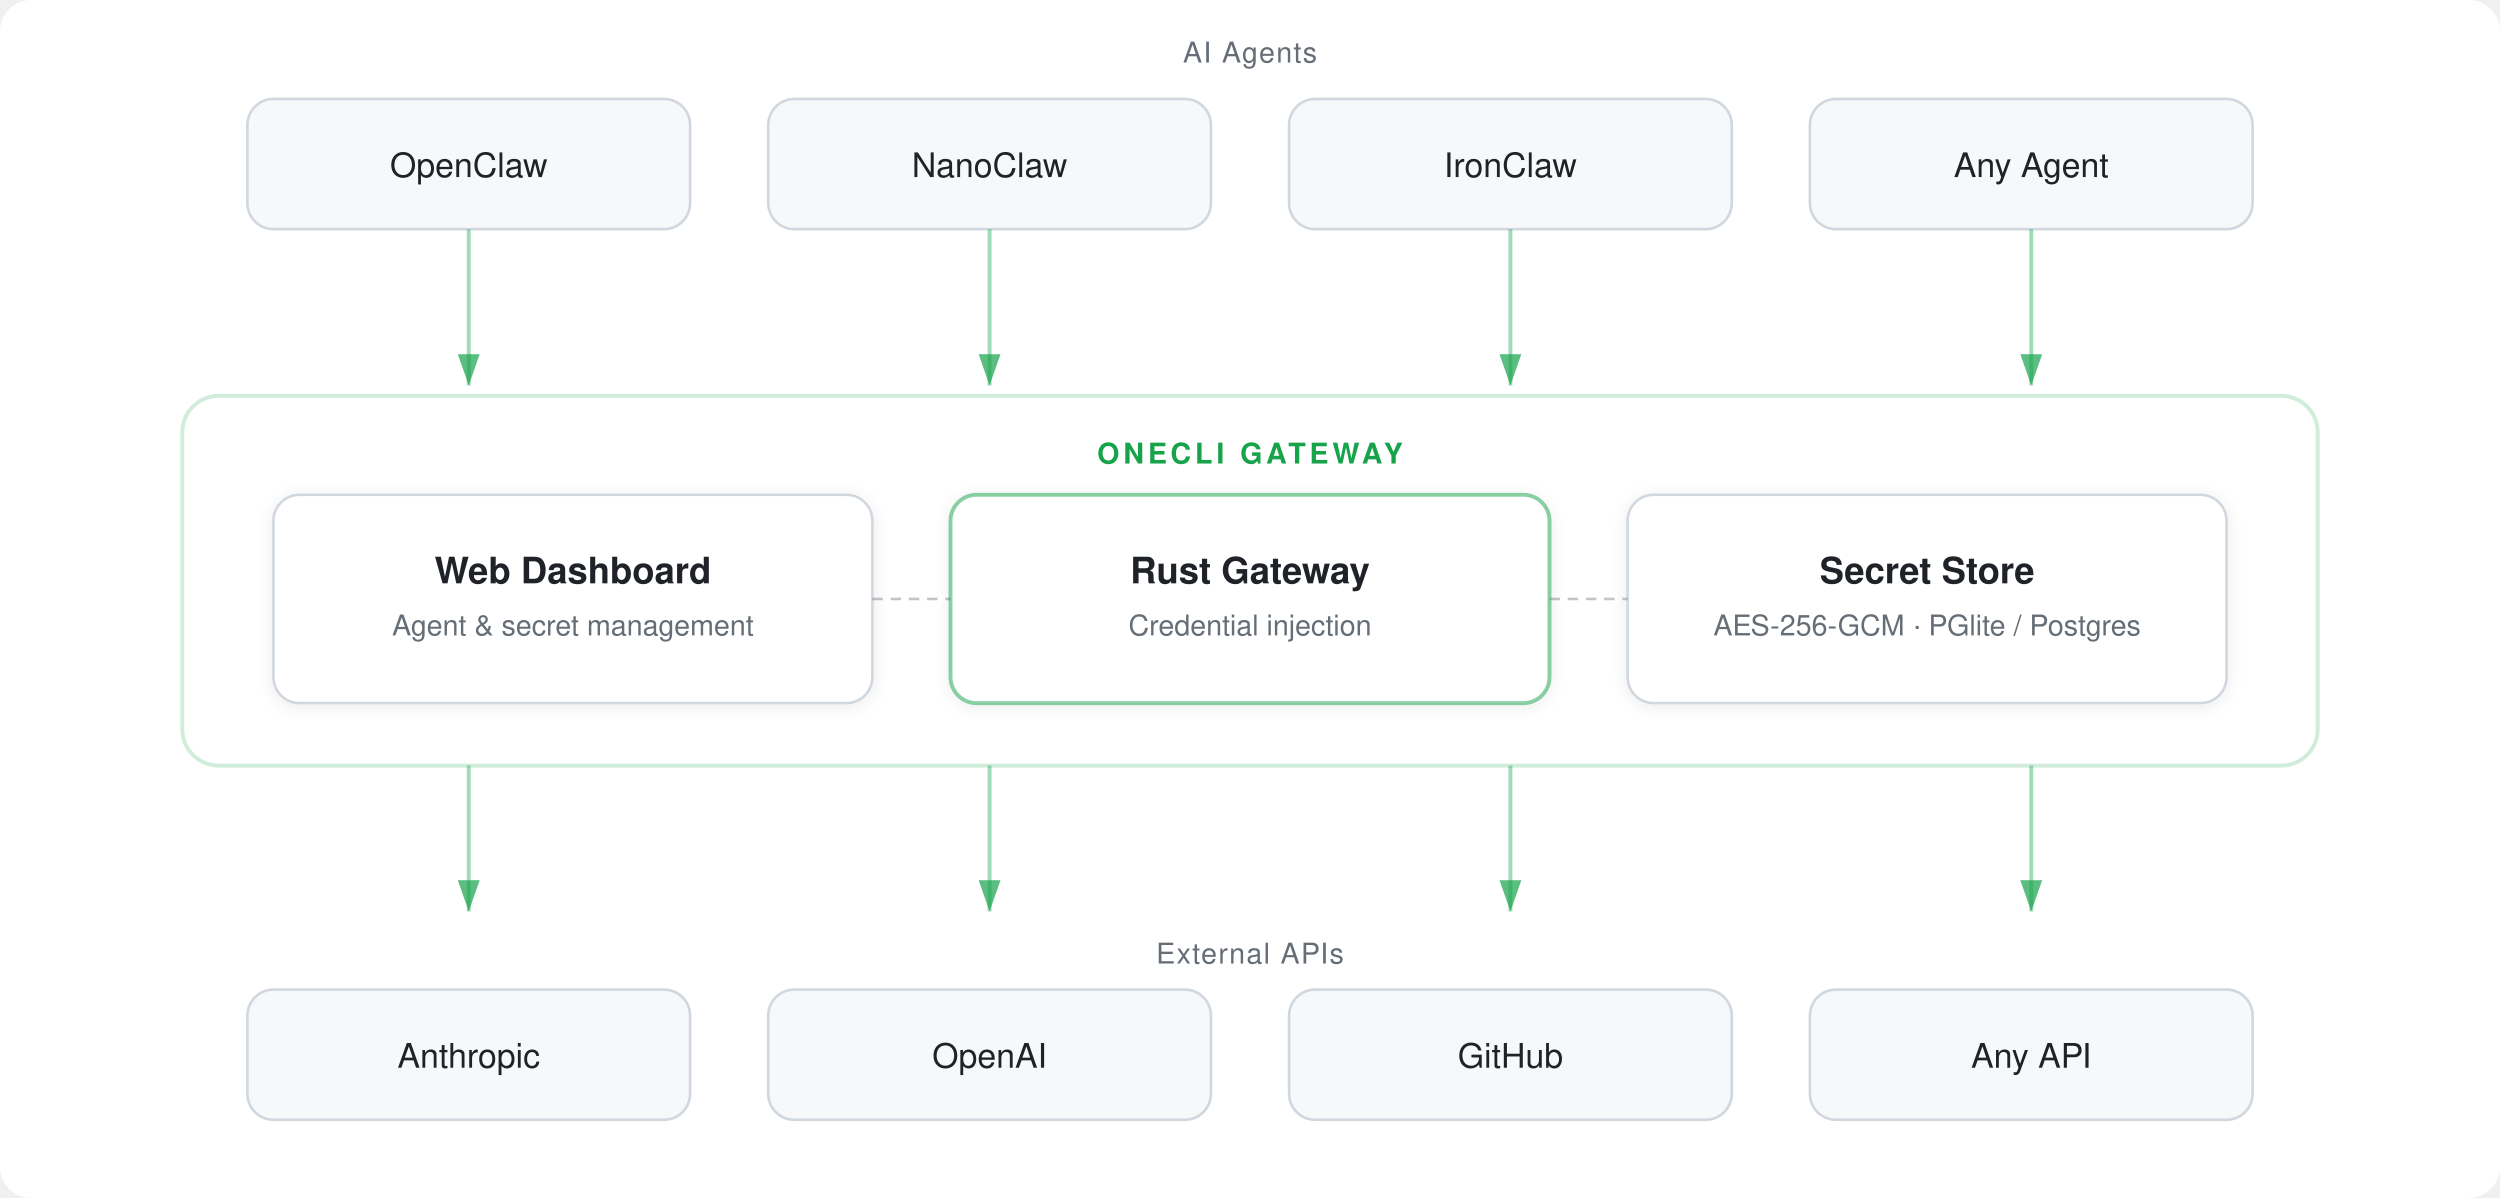
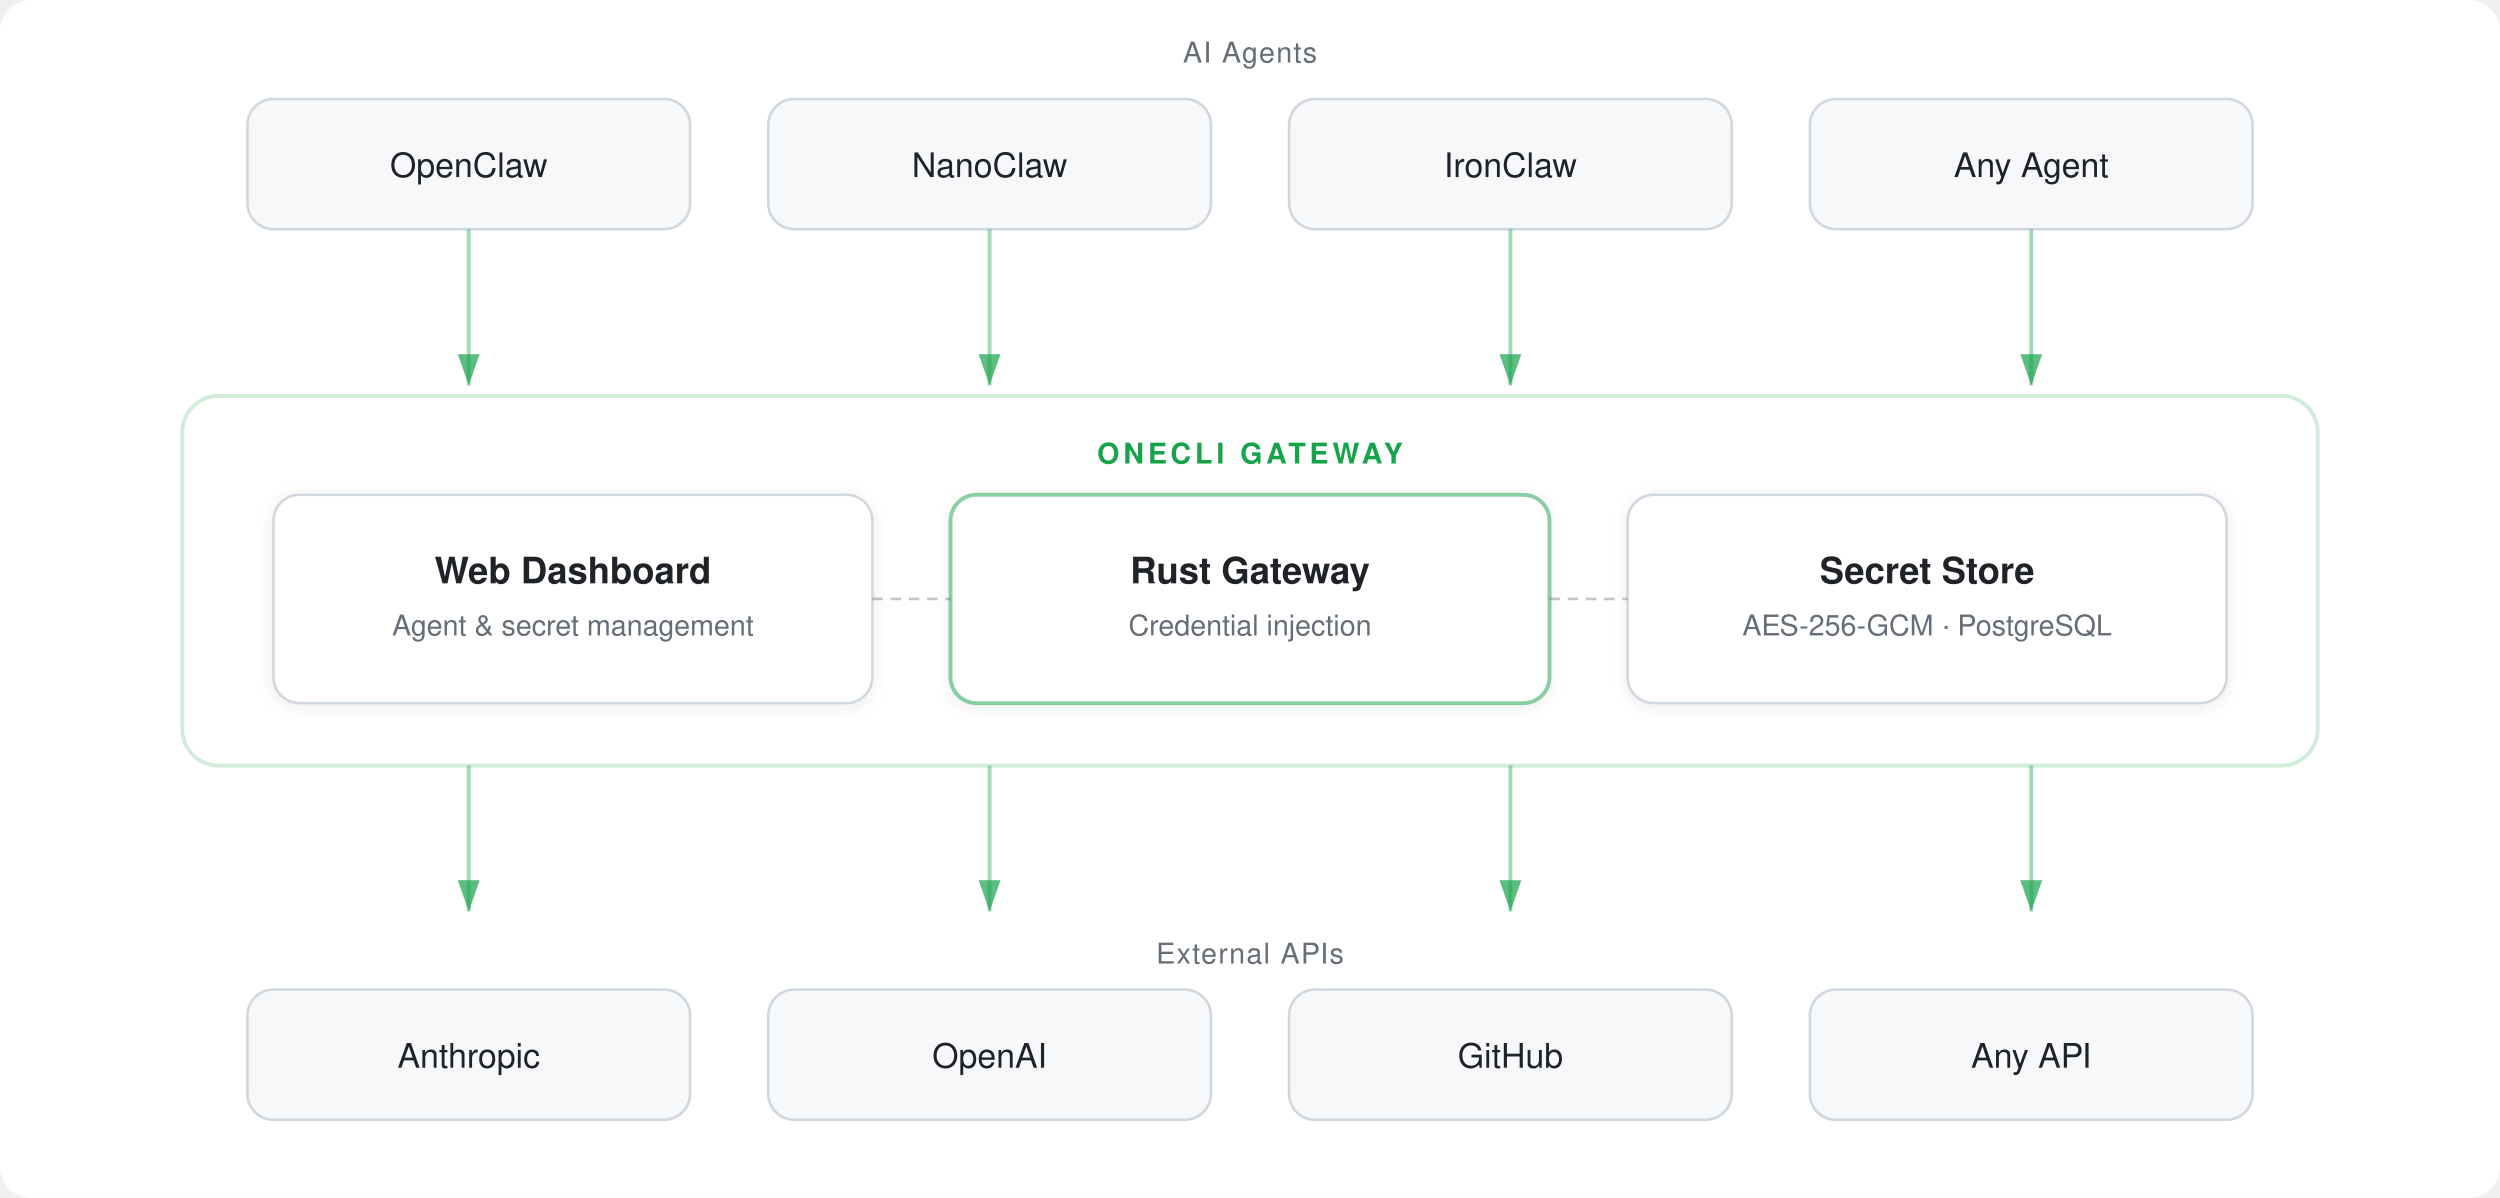
<svg xmlns="http://www.w3.org/2000/svg" viewBox="0 0 960 460" fill="none">
  <style>
    text { font-family: -apple-system, BlinkMacSystemFont, 'Segoe UI', Helvetica, Arial, sans-serif; }
  </style>
  <defs>
    <marker id="arrowhead" viewBox="0 0 10 7" refX="10" refY="3.5" markerWidth="8" markerHeight="7" orient="auto-start-reverse">
      <polygon points="0 0, 10 3.5, 0 7" fill="#16a34a" fill-opacity="0.7" />
    </marker>
    <filter id="shadow">
      <feDropShadow dx="0" dy="1" stdDeviation="3" flood-color="#000" flood-opacity="0.08" />
    </filter>
  </defs>
  <rect width="960" height="460" rx="12" fill="#ffffff" />
  <text x="480" y="24" text-anchor="middle" fill="#656d76" font-size="11" font-weight="500" letter-spacing="0.5">AI Agents</text>
  <rect x="95" y="38" width="170" height="50" rx="10" fill="#f6f8fa" stroke="#d0d7de" stroke-width="1" />
  <text x="180" y="68" text-anchor="middle" fill="#1f2328" font-size="13" font-weight="500">OpenClaw</text>
  <rect x="295" y="38" width="170" height="50" rx="10" fill="#f6f8fa" stroke="#d0d7de" stroke-width="1" />
  <text x="380" y="68" text-anchor="middle" fill="#1f2328" font-size="13" font-weight="500">NanoClaw</text>
  <rect x="495" y="38" width="170" height="50" rx="10" fill="#f6f8fa" stroke="#d0d7de" stroke-width="1" />
  <text x="580" y="68" text-anchor="middle" fill="#1f2328" font-size="13" font-weight="500">IronClaw</text>
  <rect x="695" y="38" width="170" height="50" rx="10" fill="#f6f8fa" stroke="#d0d7de" stroke-width="1" />
  <text x="780" y="68" text-anchor="middle" fill="#1f2328" font-size="13" font-weight="500">Any Agent</text>
  <line x1="180" y1="88" x2="180" y2="148" stroke="#16a34a" stroke-width="1.5" stroke-opacity="0.4" marker-end="url(#arrowhead)" />
  <line x1="380" y1="88" x2="380" y2="148" stroke="#16a34a" stroke-width="1.5" stroke-opacity="0.4" marker-end="url(#arrowhead)" />
  <line x1="580" y1="88" x2="580" y2="148" stroke="#16a34a" stroke-width="1.5" stroke-opacity="0.4" marker-end="url(#arrowhead)" />
  <line x1="780" y1="88" x2="780" y2="148" stroke="#16a34a" stroke-width="1.5" stroke-opacity="0.4" marker-end="url(#arrowhead)" />
  <rect x="70" y="152" width="820" height="142" rx="14" fill="none" stroke="#16a34a" stroke-width="1.5" stroke-opacity="0.2" />
  <text x="480" y="178" text-anchor="middle" fill="#16a34a" font-size="11" font-weight="600" letter-spacing="1.5">ONECLI GATEWAY</text>
  <rect x="105" y="190" width="230" height="80" rx="10" fill="#ffffff" stroke="#d0d7de" stroke-width="1" filter="url(#shadow)" />
  <text x="220" y="224" text-anchor="middle" fill="#1f2328" font-size="14" font-weight="600">Web Dashboard</text>
  <text x="220" y="244" text-anchor="middle" fill="#656d76" font-size="11">Agent &amp; secret management</text>
  <rect x="365" y="190" width="230" height="80" rx="10" fill="#ffffff" stroke="#16a34a" stroke-width="1.5" stroke-opacity="0.5" filter="url(#shadow)" />
  <text x="480" y="224" text-anchor="middle" fill="#1f2328" font-size="14" font-weight="600">Rust Gateway</text>
  <text x="480" y="244" text-anchor="middle" fill="#656d76" font-size="11">Credential injection</text>
  <rect x="625" y="190" width="230" height="80" rx="10" fill="#ffffff" stroke="#d0d7de" stroke-width="1" filter="url(#shadow)" />
  <text x="740" y="224" text-anchor="middle" fill="#1f2328" font-size="14" font-weight="600">Secret Store</text>
-   <text x="740" y="244" text-anchor="middle" fill="#656d76" font-size="11">AES-256-GCM · PGlite / Postgres</text>
+   <text x="740" y="244" text-anchor="middle" fill="#656d76" font-size="11">AES-256-GCM · PostgreSQL</text>
  <line x1="335" y1="230" x2="365" y2="230" stroke="#656d76" stroke-width="1" stroke-dasharray="4 3" stroke-opacity="0.4" />
  <line x1="595" y1="230" x2="625" y2="230" stroke="#656d76" stroke-width="1" stroke-dasharray="4 3" stroke-opacity="0.4" />
  <line x1="180" y1="294" x2="180" y2="350" stroke="#16a34a" stroke-width="1.5" stroke-opacity="0.4" marker-end="url(#arrowhead)" />
  <line x1="380" y1="294" x2="380" y2="350" stroke="#16a34a" stroke-width="1.5" stroke-opacity="0.4" marker-end="url(#arrowhead)" />
  <line x1="580" y1="294" x2="580" y2="350" stroke="#16a34a" stroke-width="1.5" stroke-opacity="0.4" marker-end="url(#arrowhead)" />
  <line x1="780" y1="294" x2="780" y2="350" stroke="#16a34a" stroke-width="1.5" stroke-opacity="0.4" marker-end="url(#arrowhead)" />
  <text x="480" y="370" text-anchor="middle" fill="#656d76" font-size="11" font-weight="500" letter-spacing="0.5">External APIs</text>
  <rect x="95" y="380" width="170" height="50" rx="10" fill="#f6f8fa" stroke="#d0d7de" stroke-width="1" />
  <text x="180" y="410" text-anchor="middle" fill="#1f2328" font-size="13" font-weight="500">Anthropic</text>
  <rect x="295" y="380" width="170" height="50" rx="10" fill="#f6f8fa" stroke="#d0d7de" stroke-width="1" />
  <text x="380" y="410" text-anchor="middle" fill="#1f2328" font-size="13" font-weight="500">OpenAI</text>
  <rect x="495" y="380" width="170" height="50" rx="10" fill="#f6f8fa" stroke="#d0d7de" stroke-width="1" />
  <text x="580" y="410" text-anchor="middle" fill="#1f2328" font-size="13" font-weight="500">GitHub</text>
  <rect x="695" y="380" width="170" height="50" rx="10" fill="#f6f8fa" stroke="#d0d7de" stroke-width="1" />
  <text x="780" y="410" text-anchor="middle" fill="#1f2328" font-size="13" font-weight="500">Any API</text>
</svg>
